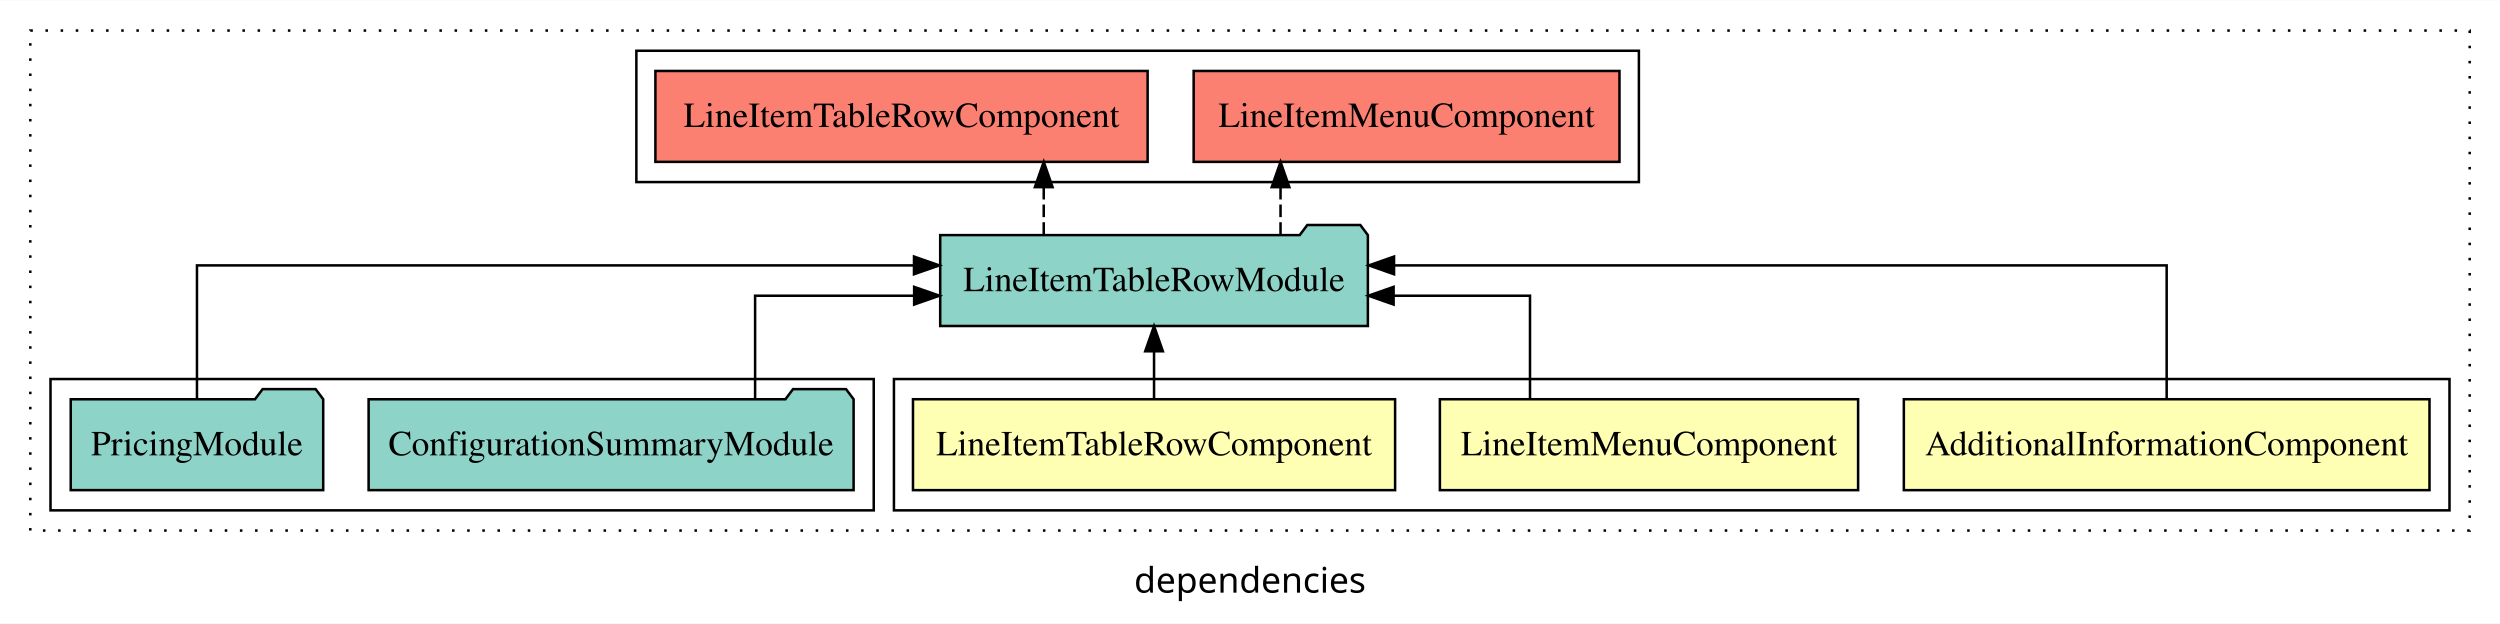
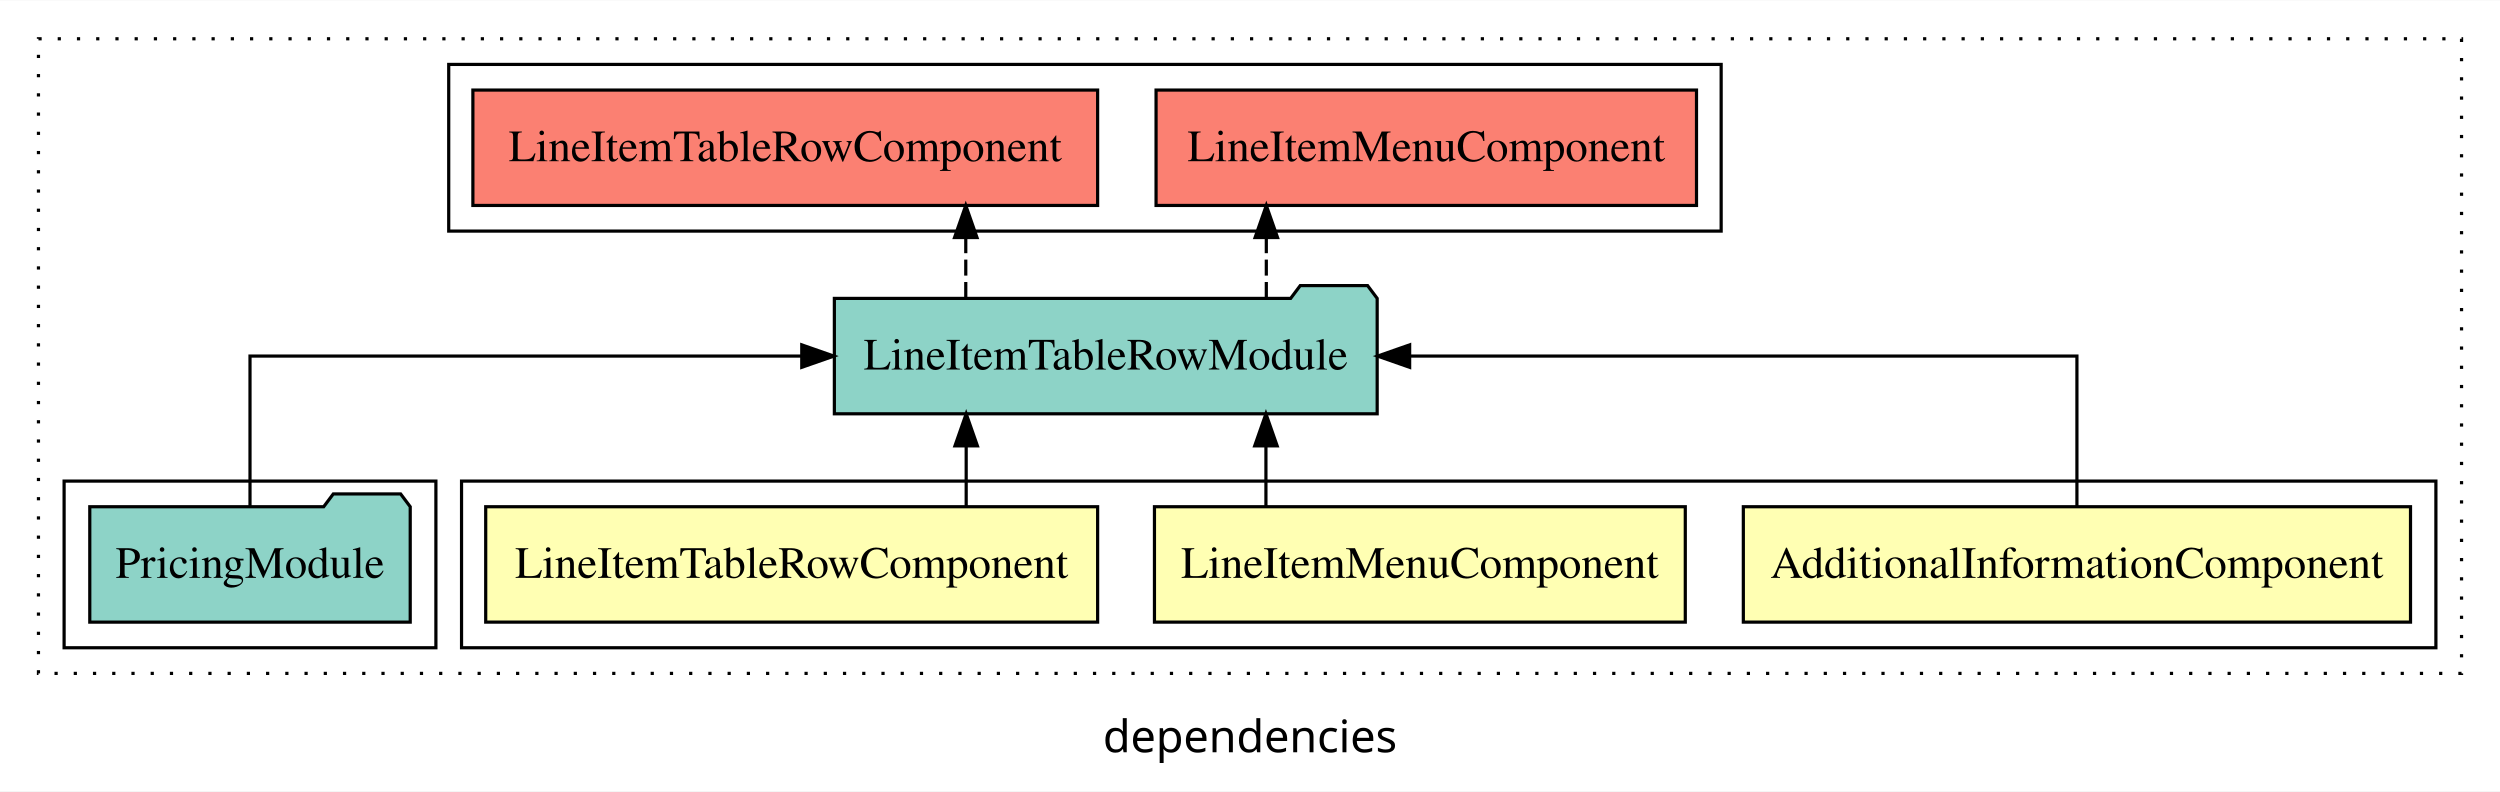
- <svg xmlns="http://www.w3.org/2000/svg" width="990pt" height="247pt" viewBox="0.00 0.00 990.00 246.80">
+ <svg xmlns="http://www.w3.org/2000/svg" width="780pt" height="247pt" viewBox="0.00 0.00 780.00 246.80">
  <g id="graph0" class="graph" transform="scale(1 1) rotate(0) translate(4 242.8)">
-     <polygon fill="white" stroke="transparent" points="-4,4 -4,-242.8 986,-242.8 986,4 -4,4" />
-     <text text-anchor="middle" x="491" y="-8.2" font-family="sans-serif" font-size="14.00">dependencies</text>
+     <polygon fill="white" stroke="transparent" points="-4,4 -4,-242.8 776,-242.8 776,4 -4,4" />
+     <text text-anchor="middle" x="386" y="-8.2" font-family="sans-serif" font-size="14.00">dependencies</text>
    <g id="clust1" class="cluster">
-       <polygon fill="none" stroke="black" stroke-dasharray="1,5" points="8,-32.8 8,-230.8 974,-230.8 974,-32.8 8,-32.8" />
+       <polygon fill="none" stroke="black" stroke-dasharray="1,5" points="8,-32.8 8,-230.8 764,-230.8 764,-32.8 8,-32.8" />
    </g>
    <g id="clust2" class="cluster">
-       <polygon fill="none" stroke="black" points="350,-40.8 350,-92.8 966,-92.8 966,-40.8 350,-40.8" />
+       <polygon fill="none" stroke="black" points="140,-40.8 140,-92.8 756,-92.8 756,-40.8 140,-40.8" />
+     </g>
+     <g id="clust6" class="cluster">
+       <polygon fill="none" stroke="black" points="16,-40.8 16,-92.8 132,-92.8 132,-40.8 16,-40.8" />
    </g>
    <g id="clust7" class="cluster">
-       <polygon fill="none" stroke="black" points="248,-170.8 248,-222.8 645,-222.8 645,-170.8 248,-170.8" />
-     </g>
-     <g id="clust6" class="cluster">
-       <polygon fill="none" stroke="black" points="16,-40.8 16,-92.8 342,-92.8 342,-40.8 16,-40.8" />
+       <polygon fill="none" stroke="black" points="136,-170.8 136,-222.8 533,-222.8 533,-170.8 136,-170.8" />
    </g>
    <g id="node1" class="node">
-       <polygon fill="#ffffb3" stroke="black" points="958.08,-84.8 749.92,-84.8 749.92,-48.8 958.08,-48.8 958.08,-84.8" />
-       <text text-anchor="middle" x="854" y="-62.6" font-family="Times,serif" font-size="14.00">AdditionalInformationComponent</text>
+       <polygon fill="#ffffb3" stroke="black" points="748.08,-84.8 539.92,-84.8 539.92,-48.8 748.08,-48.8 748.08,-84.8" />
+       <text text-anchor="middle" x="644" y="-62.6" font-family="Times,serif" font-size="14.00">AdditionalInformationComponent</text>
    </g>
    <g id="node4" class="node">
-       <polygon fill="#8dd3c7" stroke="black" points="537.68,-149.8 534.68,-153.8 513.68,-153.8 510.68,-149.8 368.32,-149.8 368.32,-113.8 537.68,-113.8 537.68,-149.8" />
-       <text text-anchor="middle" x="453" y="-127.6" font-family="Times,serif" font-size="14.00">LineItemTableRowModule</text>
+       <polygon fill="#8dd3c7" stroke="black" points="425.68,-149.8 422.68,-153.8 401.68,-153.8 398.68,-149.8 256.32,-149.8 256.32,-113.8 425.68,-113.8 425.68,-149.8" />
+       <text text-anchor="middle" x="341" y="-127.6" font-family="Times,serif" font-size="14.00">LineItemTableRowModule</text>
    </g>
    <g id="edge1" class="edge">
-       <path fill="none" stroke="black" d="M854,-85.08C854,-106.12 854,-137.8 854,-137.8 854,-137.8 548.04,-137.8 548.04,-137.8" />
-       <polygon fill="black" stroke="black" points="548.04,-134.3 538.04,-137.8 548.04,-141.3 548.04,-134.3" />
+       <path fill="none" stroke="black" d="M644,-84.91C644,-104.14 644,-131.8 644,-131.8 644,-131.8 435.81,-131.8 435.81,-131.8" />
+       <polygon fill="black" stroke="black" points="435.81,-128.3 425.81,-131.8 435.81,-135.3 435.81,-128.3" />
    </g>
    <g id="node2" class="node">
-       <polygon fill="#ffffb3" stroke="black" points="731.81,-84.8 566.19,-84.8 566.19,-48.8 731.81,-48.8 731.81,-84.8" />
-       <text text-anchor="middle" x="649" y="-62.6" font-family="Times,serif" font-size="14.00">LineItemMenuComponent</text>
+       <polygon fill="#ffffb3" stroke="black" points="521.81,-84.8 356.19,-84.8 356.19,-48.8 521.81,-48.8 521.81,-84.8" />
+       <text text-anchor="middle" x="439" y="-62.6" font-family="Times,serif" font-size="14.00">LineItemMenuComponent</text>
    </g>
    <g id="edge2" class="edge">
-       <path fill="none" stroke="black" d="M601.88,-84.82C601.88,-102.17 601.88,-125.8 601.88,-125.8 601.88,-125.8 547.87,-125.8 547.87,-125.8" />
-       <polygon fill="black" stroke="black" points="547.87,-122.3 537.87,-125.8 547.87,-129.3 547.87,-122.3" />
+       <path fill="none" stroke="black" d="M390.97,-84.91C390.97,-84.91 390.97,-103.79 390.97,-103.79" />
+       <polygon fill="black" stroke="black" points="387.47,-103.79 390.97,-113.79 394.47,-103.79 387.47,-103.79" />
    </g>
    <g id="node3" class="node">
-       <polygon fill="#ffffb3" stroke="black" points="548.46,-84.8 357.54,-84.8 357.54,-48.8 548.46,-48.8 548.46,-84.8" />
-       <text text-anchor="middle" x="453" y="-62.6" font-family="Times,serif" font-size="14.00">LineItemTableRowComponent</text>
+       <polygon fill="#ffffb3" stroke="black" points="338.46,-84.8 147.54,-84.8 147.54,-48.8 338.46,-48.8 338.46,-84.8" />
+       <text text-anchor="middle" x="243" y="-62.6" font-family="Times,serif" font-size="14.00">LineItemTableRowComponent</text>
    </g>
    <g id="edge3" class="edge">
-       <path fill="none" stroke="black" d="M453,-84.91C453,-84.91 453,-103.79 453,-103.79" />
-       <polygon fill="black" stroke="black" points="449.5,-103.79 453,-113.79 456.5,-103.79 449.5,-103.79" />
+       <path fill="none" stroke="black" d="M297.45,-84.91C297.45,-84.91 297.45,-103.79 297.45,-103.79" />
+       <polygon fill="black" stroke="black" points="293.95,-103.79 297.45,-113.79 300.95,-103.79 293.95,-103.79" />
+     </g>
+     <g id="node6" class="node">
+       <polygon fill="#fb8072" stroke="black" points="525.31,-214.8 356.69,-214.8 356.69,-178.8 525.31,-178.8 525.31,-214.8" />
+       <text text-anchor="middle" x="441" y="-192.6" font-family="Times,serif" font-size="14.00">LineItemMenuComponent </text>
+     </g>
+     <g id="edge5" class="edge">
+       <path fill="none" stroke="black" stroke-dasharray="5,2" d="M391.09,-149.91C391.09,-149.91 391.09,-168.79 391.09,-168.79" />
+       <polygon fill="black" stroke="black" points="387.59,-168.79 391.09,-178.79 394.59,-168.79 387.59,-168.79" />
    </g>
    <g id="node7" class="node">
-       <polygon fill="#fb8072" stroke="black" points="637.31,-214.8 468.69,-214.8 468.69,-178.8 637.31,-178.8 637.31,-214.8" />
-       <text text-anchor="middle" x="553" y="-192.6" font-family="Times,serif" font-size="14.00">LineItemMenuComponent </text>
+       <polygon fill="#fb8072" stroke="black" points="338.46,-214.8 143.54,-214.8 143.54,-178.8 338.46,-178.8 338.46,-214.8" />
+       <text text-anchor="middle" x="241" y="-192.6" font-family="Times,serif" font-size="14.00">LineItemTableRowComponent </text>
    </g>
    <g id="edge6" class="edge">
-       <path fill="none" stroke="black" stroke-dasharray="5,2" d="M503.09,-149.91C503.09,-149.91 503.09,-168.79 503.09,-168.79" />
-       <polygon fill="black" stroke="black" points="499.59,-168.79 503.09,-178.79 506.59,-168.79 499.59,-168.79" />
-     </g>
-     <g id="node8" class="node">
-       <polygon fill="#fb8072" stroke="black" points="450.46,-214.8 255.54,-214.8 255.54,-178.8 450.46,-178.8 450.46,-214.8" />
-       <text text-anchor="middle" x="353" y="-192.6" font-family="Times,serif" font-size="14.00">LineItemTableRowComponent </text>
-     </g>
-     <g id="edge7" class="edge">
-       <path fill="none" stroke="black" stroke-dasharray="5,2" d="M409.32,-149.91C409.32,-149.91 409.32,-168.79 409.32,-168.79" />
-       <polygon fill="black" stroke="black" points="405.82,-168.79 409.32,-178.79 412.82,-168.79 405.82,-168.79" />
+       <path fill="none" stroke="black" stroke-dasharray="5,2" d="M297.32,-149.91C297.32,-149.91 297.32,-168.79 297.32,-168.79" />
+       <polygon fill="black" stroke="black" points="293.82,-168.79 297.32,-178.79 300.82,-168.79 293.82,-168.79" />
    </g>
    <g id="node5" class="node">
-       <polygon fill="#8dd3c7" stroke="black" points="334.03,-84.8 331.03,-88.8 310.03,-88.8 307.03,-84.8 141.97,-84.8 141.97,-48.8 334.03,-48.8 334.03,-84.8" />
-       <text text-anchor="middle" x="238" y="-62.6" font-family="Times,serif" font-size="14.00">ConfigurationSummaryModule</text>
-     </g>
-     <g id="edge4" class="edge">
-       <path fill="none" stroke="black" d="M295.02,-84.82C295.02,-102.17 295.02,-125.8 295.02,-125.8 295.02,-125.8 358,-125.8 358,-125.8" />
-       <polygon fill="black" stroke="black" points="358,-129.3 368,-125.8 358,-122.3 358,-129.3" />
-     </g>
-     <g id="node6" class="node">
      <polygon fill="#8dd3c7" stroke="black" points="123.99,-84.8 120.99,-88.8 99.99,-88.8 96.99,-84.8 24.01,-84.8 24.01,-48.8 123.99,-48.8 123.99,-84.8" />
      <text text-anchor="middle" x="74" y="-62.6" font-family="Times,serif" font-size="14.00">PricingModule</text>
    </g>
-     <g id="edge5" class="edge">
-       <path fill="none" stroke="black" d="M74,-85.08C74,-106.12 74,-137.8 74,-137.8 74,-137.8 357.95,-137.8 357.95,-137.8" />
-       <polygon fill="black" stroke="black" points="357.95,-141.3 367.95,-137.8 357.94,-134.3 357.95,-141.3" />
+     <g id="edge4" class="edge">
+       <path fill="none" stroke="black" d="M74,-84.91C74,-104.14 74,-131.8 74,-131.8 74,-131.8 246.15,-131.8 246.15,-131.8" />
+       <polygon fill="black" stroke="black" points="246.15,-135.3 256.15,-131.8 246.15,-128.3 246.15,-135.3" />
    </g>
  </g>
</svg>
